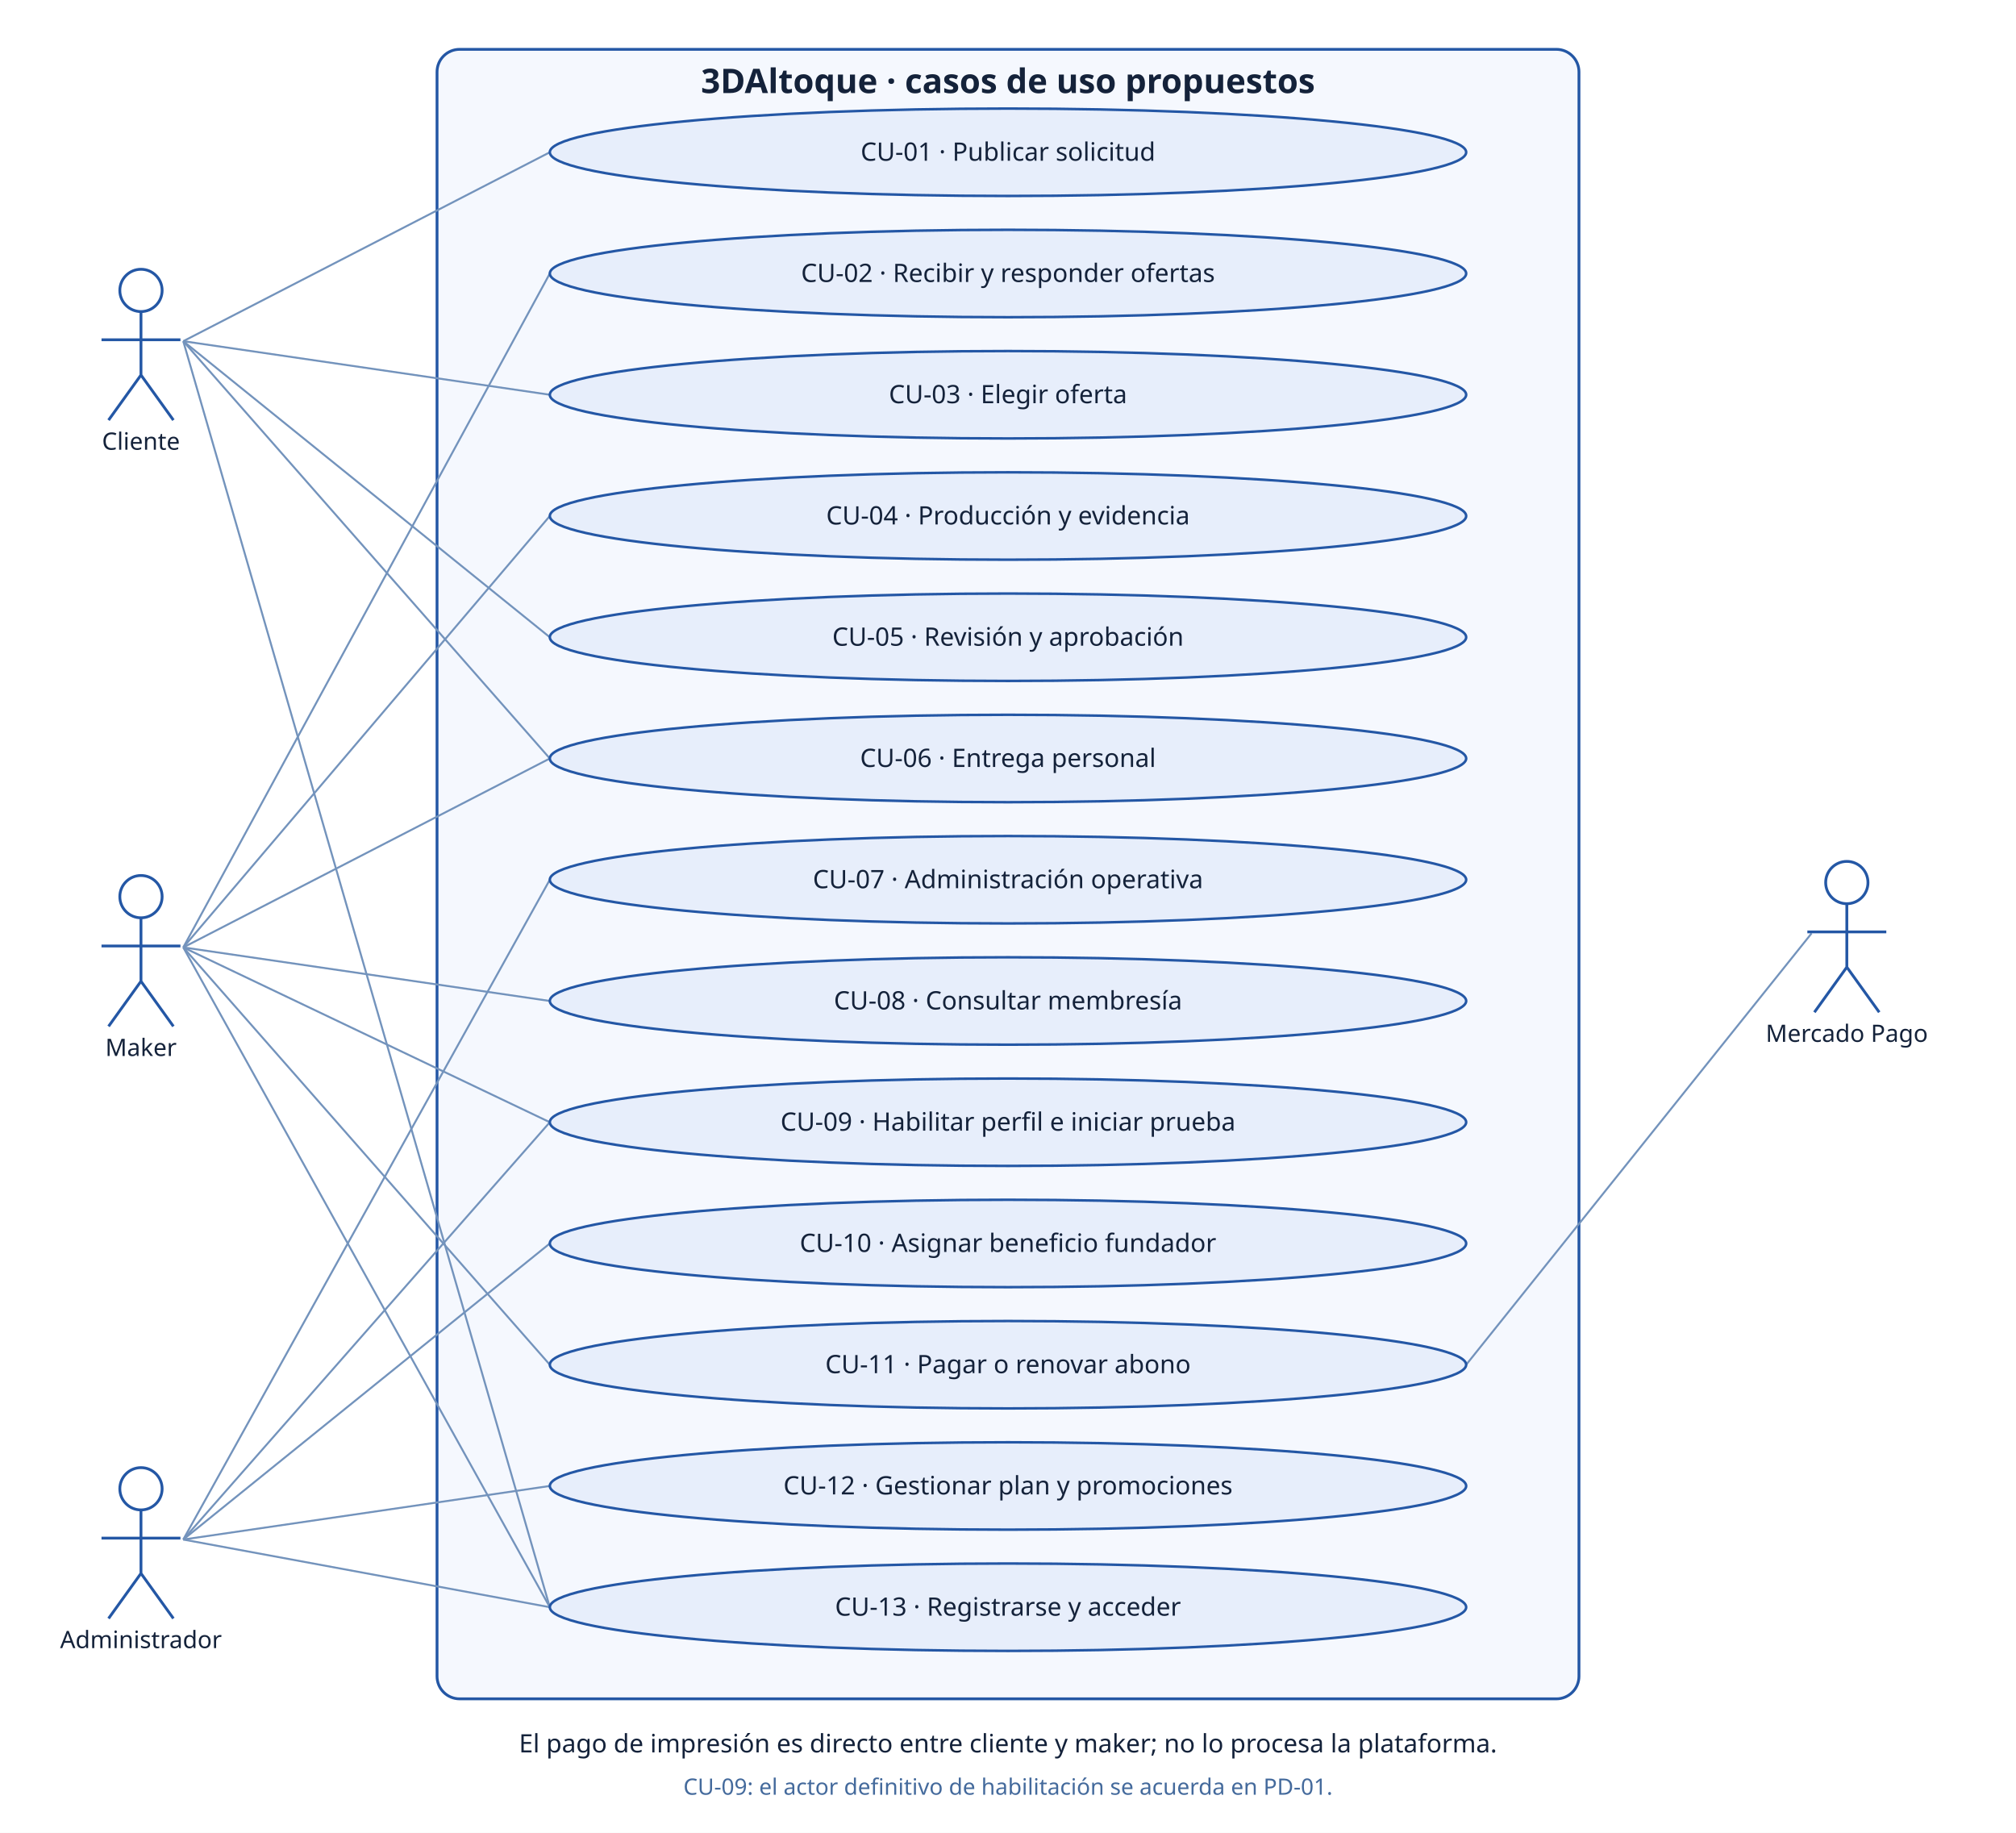
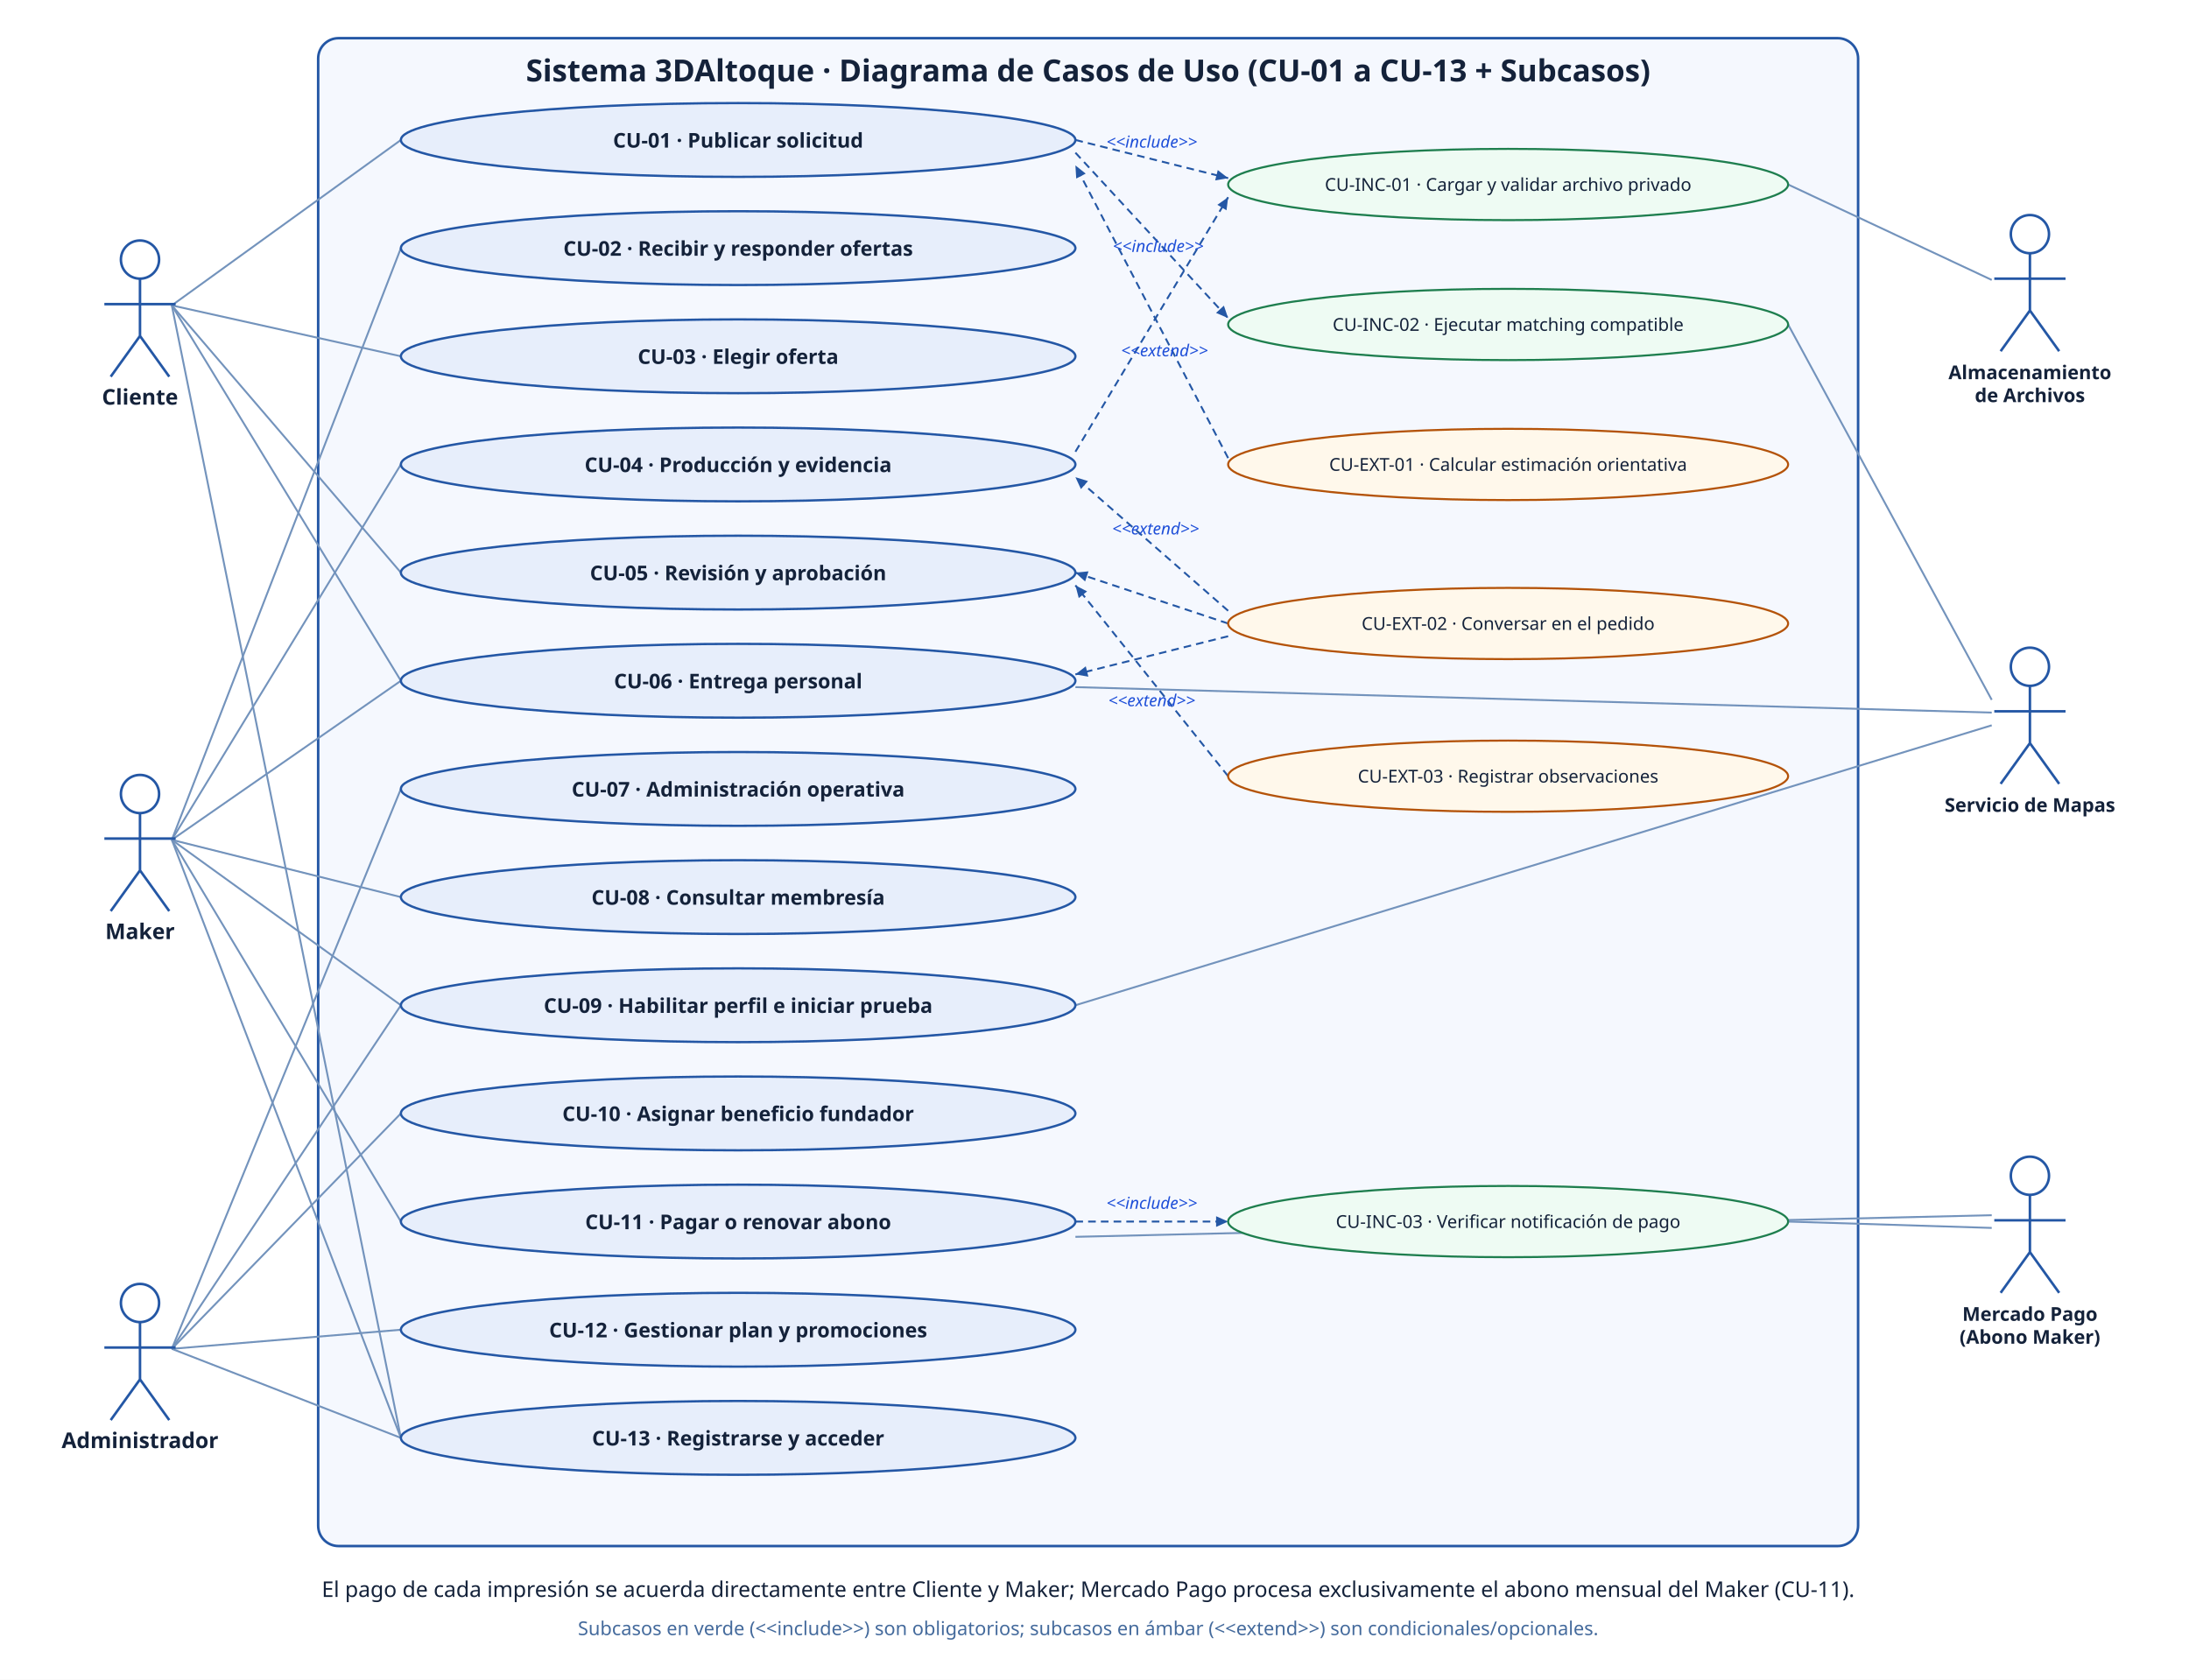
- <svg xmlns="http://www.w3.org/2000/svg" viewBox="0 0 1430 1300" role="img" aria-labelledby="title desc">
-   <rect width="1430" height="1300" fill="#ffffff" />
+ <svg xmlns="http://www.w3.org/2000/svg" viewBox="0 0 1720 1320" role="img" aria-labelledby="title desc">
+   <defs>
+     <marker id="arrow" viewBox="0 0 10 10" refX="9" refY="5" markerWidth="7" markerHeight="7" orient="auto-start-reverse">
+       <path d="M 0 1 L 9 5 L 0 9 z" fill="#2457a5" />
+     </marker>
+   </defs>
+   <rect width="1720" height="1320" fill="#ffffff" />
  <g font-family="Trebuchet MS, sans-serif">
-     <rect x="310" y="35" width="810" height="1170" rx="16" fill="#f5f8fe" stroke="#2457a5" stroke-width="2" />
-     <text x="715" y="66" text-anchor="middle" fill="#14223a" font-size="24" font-weight="bold">3DAltoque · casos de uso propuestos</text>
-     <path d="M130 242 L390 108" stroke="#7393bc" stroke-width="1.4" fill="none" />
-     <path d="M130 672 L390 194" stroke="#7393bc" stroke-width="1.4" fill="none" />
-     <path d="M130 242 L390 280" stroke="#7393bc" stroke-width="1.4" fill="none" />
-     <path d="M130 672 L390 366" stroke="#7393bc" stroke-width="1.4" fill="none" />
-     <path d="M130 242 L390 452" stroke="#7393bc" stroke-width="1.4" fill="none" />
-     <path d="M130 242 L390 538" stroke="#7393bc" stroke-width="1.4" fill="none" />
-     <path d="M130 672 L390 538" stroke="#7393bc" stroke-width="1.4" fill="none" />
-     <path d="M130 1092 L390 624" stroke="#7393bc" stroke-width="1.4" fill="none" />
-     <path d="M130 672 L390 710" stroke="#7393bc" stroke-width="1.4" fill="none" />
-     <path d="M130 672 L390 796" stroke="#7393bc" stroke-width="1.4" fill="none" />
-     <path d="M130 1092 L390 796" stroke="#7393bc" stroke-width="1.4" fill="none" />
-     <path d="M130 1092 L390 882" stroke="#7393bc" stroke-width="1.4" fill="none" />
-     <path d="M130 672 L390 968" stroke="#7393bc" stroke-width="1.4" fill="none" />
-     <path d="M1285 662 L1040 968" stroke="#7393bc" stroke-width="1.4" fill="none" />
-     <path d="M130 1092 L390 1054" stroke="#7393bc" stroke-width="1.4" fill="none" />
-     <path d="M130 242 L390 1140" stroke="#7393bc" stroke-width="1.4" fill="none" />
-     <path d="M130 672 L390 1140" stroke="#7393bc" stroke-width="1.4" fill="none" />
-     <path d="M130 1092 L390 1140" stroke="#7393bc" stroke-width="1.4" fill="none" />
-     <ellipse cx="715" cy="108" rx="325" ry="31" fill="#e7eefb" stroke="#2457a5" stroke-width="1.8" />
-     <text x="715" y="114" text-anchor="middle" fill="#14223a" font-size="18">CU-01 · Publicar solicitud</text>
-     <ellipse cx="715" cy="194" rx="325" ry="31" fill="#e7eefb" stroke="#2457a5" stroke-width="1.8" />
-     <text x="715" y="200" text-anchor="middle" fill="#14223a" font-size="18">CU-02 · Recibir y responder ofertas</text>
-     <ellipse cx="715" cy="280" rx="325" ry="31" fill="#e7eefb" stroke="#2457a5" stroke-width="1.8" />
-     <text x="715" y="286" text-anchor="middle" fill="#14223a" font-size="18">CU-03 · Elegir oferta</text>
-     <ellipse cx="715" cy="366" rx="325" ry="31" fill="#e7eefb" stroke="#2457a5" stroke-width="1.8" />
-     <text x="715" y="372" text-anchor="middle" fill="#14223a" font-size="18">CU-04 · Producción y evidencia</text>
-     <ellipse cx="715" cy="452" rx="325" ry="31" fill="#e7eefb" stroke="#2457a5" stroke-width="1.8" />
-     <text x="715" y="458" text-anchor="middle" fill="#14223a" font-size="18">CU-05 · Revisión y aprobación</text>
-     <ellipse cx="715" cy="538" rx="325" ry="31" fill="#e7eefb" stroke="#2457a5" stroke-width="1.8" />
-     <text x="715" y="544" text-anchor="middle" fill="#14223a" font-size="18">CU-06 · Entrega personal</text>
-     <ellipse cx="715" cy="624" rx="325" ry="31" fill="#e7eefb" stroke="#2457a5" stroke-width="1.8" />
-     <text x="715" y="630" text-anchor="middle" fill="#14223a" font-size="18">CU-07 · Administración operativa</text>
-     <ellipse cx="715" cy="710" rx="325" ry="31" fill="#e7eefb" stroke="#2457a5" stroke-width="1.8" />
-     <text x="715" y="716" text-anchor="middle" fill="#14223a" font-size="18">CU-08 · Consultar membresía</text>
-     <ellipse cx="715" cy="796" rx="325" ry="31" fill="#e7eefb" stroke="#2457a5" stroke-width="1.8" />
-     <text x="715" y="802" text-anchor="middle" fill="#14223a" font-size="18">CU-09 · Habilitar perfil e iniciar prueba</text>
-     <ellipse cx="715" cy="882" rx="325" ry="31" fill="#e7eefb" stroke="#2457a5" stroke-width="1.8" />
-     <text x="715" y="888" text-anchor="middle" fill="#14223a" font-size="18">CU-10 · Asignar beneficio fundador</text>
-     <ellipse cx="715" cy="968" rx="325" ry="31" fill="#e7eefb" stroke="#2457a5" stroke-width="1.8" />
-     <text x="715" y="974" text-anchor="middle" fill="#14223a" font-size="18">CU-11 · Pagar o renovar abono</text>
-     <ellipse cx="715" cy="1054" rx="325" ry="31" fill="#e7eefb" stroke="#2457a5" stroke-width="1.8" />
-     <text x="715" y="1060" text-anchor="middle" fill="#14223a" font-size="18">CU-12 · Gestionar plan y promociones</text>
-     <ellipse cx="715" cy="1140" rx="325" ry="31" fill="#e7eefb" stroke="#2457a5" stroke-width="1.8" />
-     <text x="715" y="1146" text-anchor="middle" fill="#14223a" font-size="18">CU-13 · Registrarse y acceder</text>
+     <rect x="250" y="30" width="1210" height="1185" rx="16" fill="#f5f8fe" stroke="#2457a5" stroke-width="2" />
+     <text x="855" y="64" text-anchor="middle" fill="#14223a" font-size="24" font-weight="bold">Sistema 3DAltoque · Diagrama de Casos de Uso (CU-01 a CU-13 + Subcasos)</text>
+     <g stroke="#7393bc" stroke-width="1.5" fill="none">
+       <path d="M135 240 L315 110" />
+       <path d="M135 240 L315 280" />
+       <path d="M135 240 L315 450" />
+       <path d="M135 240 L315 535" />
+       <path d="M135 240 L315 1130" />
+       <path d="M135 660 L315 195" />
+       <path d="M135 660 L315 365" />
+       <path d="M135 660 L315 535" />
+       <path d="M135 660 L315 705" />
+       <path d="M135 660 L315 790" />
+       <path d="M135 660 L315 960" />
+       <path d="M135 660 L315 1130" />
+       <path d="M135 1060 L315 620" />
+       <path d="M135 1060 L315 790" />
+       <path d="M135 1060 L315 875" />
+       <path d="M135 1060 L315 1045" />
+       <path d="M135 1060 L315 1130" />
+     </g>
+     <g stroke="#2457a5" stroke-width="1.5" stroke-dasharray="6,4" fill="none" marker-end="url(#arrow)">
+       <path d="M845 110 L965 140" />
+       <path d="M845 120 L965 250" />
+       <path d="M965 360 L845 130" />
+       <path d="M845 355 L965 155" />
+       <path d="M965 480 L845 375" />
+       <path d="M965 490 L845 450" />
+       <path d="M965 500 L845 530" />
+       <path d="M965 610 L845 460" />
+       <path d="M845 960 L965 960" />
+     </g>
+     <g fill="#1d4ed8" font-size="13" font-style="italic" text-anchor="middle">
+       <text x="905" y="116">&lt;&lt;include&gt;&gt;</text>
+       <text x="910" y="198">&lt;&lt;include&gt;&gt;</text>
+       <text x="915" y="280">&lt;&lt;extend&gt;&gt;</text>
+       <text x="908" y="420">&lt;&lt;extend&gt;&gt;</text>
+       <text x="905" y="555">&lt;&lt;extend&gt;&gt;</text>
+       <text x="905" y="950">&lt;&lt;include&gt;&gt;</text>
+     </g>
+     <g stroke="#7393bc" stroke-width="1.5" fill="none">
+       <path d="M1405 145 L1565 220" />
+       <path d="M1405 255 L1565 550" />
+       <path d="M845 540 L1565 560" />
+       <path d="M845 790 L1565 570" />
+       <path d="M845 972 L1565 955" />
+       <path d="M1405 960 L1565 965" />
+     </g>
+     <g fill="#e7eefb" stroke="#2457a5" stroke-width="1.8">
+       <ellipse cx="580" cy="110" rx="265" ry="29" />
+       <ellipse cx="580" cy="195" rx="265" ry="29" />
+       <ellipse cx="580" cy="280" rx="265" ry="29" />
+       <ellipse cx="580" cy="365" rx="265" ry="29" />
+       <ellipse cx="580" cy="450" rx="265" ry="29" />
+       <ellipse cx="580" cy="535" rx="265" ry="29" />
+       <ellipse cx="580" cy="620" rx="265" ry="29" />
+       <ellipse cx="580" cy="705" rx="265" ry="29" />
+       <ellipse cx="580" cy="790" rx="265" ry="29" />
+       <ellipse cx="580" cy="875" rx="265" ry="29" />
+       <ellipse cx="580" cy="960" rx="265" ry="29" />
+       <ellipse cx="580" cy="1045" rx="265" ry="29" />
+       <ellipse cx="580" cy="1130" rx="265" ry="29" />
+     </g>
+     <g fill="#14223a" font-size="16" text-anchor="middle" font-weight="bold">
+       <text x="580" y="116">CU-01 · Publicar solicitud</text>
+       <text x="580" y="201">CU-02 · Recibir y responder ofertas</text>
+       <text x="580" y="286">CU-03 · Elegir oferta</text>
+       <text x="580" y="371">CU-04 · Producción y evidencia</text>
+       <text x="580" y="456">CU-05 · Revisión y aprobación</text>
+       <text x="580" y="541">CU-06 · Entrega personal</text>
+       <text x="580" y="626">CU-07 · Administración operativa</text>
+       <text x="580" y="711">CU-08 · Consultar membresía</text>
+       <text x="580" y="796">CU-09 · Habilitar perfil e iniciar prueba</text>
+       <text x="580" y="881">CU-10 · Asignar beneficio fundador</text>
+       <text x="580" y="966">CU-11 · Pagar o renovar abono</text>
+       <text x="580" y="1051">CU-12 · Gestionar plan y promociones</text>
+       <text x="580" y="1136">CU-13 · Registrarse y acceder</text>
+     </g>
+     <g fill="#eefbf3" stroke="#1e7e4e" stroke-width="1.6">
+       <ellipse cx="1185" cy="145" rx="220" ry="28" />
+       <ellipse cx="1185" cy="255" rx="220" ry="28" />
+       <ellipse cx="1185" cy="960" rx="220" ry="28" />
+     </g>
+     <g fill="#fff8eb" stroke="#b45309" stroke-width="1.6">
+       <ellipse cx="1185" cy="365" rx="220" ry="28" />
+       <ellipse cx="1185" cy="490" rx="220" ry="28" />
+       <ellipse cx="1185" cy="610" rx="220" ry="28" />
+     </g>
+     <g fill="#14223a" font-size="14" text-anchor="middle">
+       <text x="1185" y="150">CU-INC-01 · Cargar y validar archivo privado</text>
+       <text x="1185" y="260">CU-INC-02 · Ejecutar matching compatible</text>
+       <text x="1185" y="370">CU-EXT-01 · Calcular estimación orientativa</text>
+       <text x="1185" y="495">CU-EXT-02 · Conversar en el pedido</text>
+       <text x="1185" y="615">CU-EXT-03 · Registrar observaciones</text>
+       <text x="1185" y="965">CU-INC-03 · Verificar notificación de pago</text>
+     </g>
    <g stroke="#2457a5" stroke-width="2" fill="none">
-       <circle cx="100" cy="206" r="15" />
-       <path d="M100 221v45m-28-25h56m-28 25l-23 32m23-32l23 32" />
+       <circle cx="110" cy="204" r="15" />
+       <path d="M110 219v45m-28-25h56m-28 25l-23 32m23-32l23 32" />
+       <circle cx="110" cy="624" r="15" />
+       <path d="M110 639v45m-28-25h56m-28 25l-23 32m23-32l23 32" />
+       <circle cx="110" cy="1024" r="15" />
+       <path d="M110 1039v45m-28-25h56m-28 25l-23 32m23-32l23 32" />
    </g>
-     <text x="100" y="319" text-anchor="middle" fill="#14223a" font-size="17">Cliente</text>
+     <g fill="#14223a" font-size="17" text-anchor="middle" font-weight="bold">
+       <text x="110" y="318">Cliente</text>
+       <text x="110" y="738">Maker</text>
+       <text x="110" y="1138">Administrador</text>
+     </g>
    <g stroke="#2457a5" stroke-width="2" fill="none">
-       <circle cx="100" cy="636" r="15" />
-       <path d="M100 651v45m-28-25h56m-28 25l-23 32m23-32l23 32" />
+       <circle cx="1595" cy="184" r="15" />
+       <path d="M1595 199v45m-28-25h56m-28 25l-23 32m23-32l23 32" />
+       <circle cx="1595" cy="524" r="15" />
+       <path d="M1595 539v45m-28-25h56m-28 25l-23 32m23-32l23 32" />
+       <circle cx="1595" cy="924" r="15" />
+       <path d="M1595 939v45m-28-25h56m-28 25l-23 32m23-32l23 32" />
    </g>
-     <text x="100" y="749" text-anchor="middle" fill="#14223a" font-size="17">Maker</text>
-     <g stroke="#2457a5" stroke-width="2" fill="none">
-       <circle cx="100" cy="1056" r="15" />
-       <path d="M100 1071v45m-28-25h56m-28 25l-23 32m23-32l23 32" />
+     <g fill="#14223a" font-size="15" text-anchor="middle" font-weight="bold">
+       <text x="1595" y="298">Almacenamiento</text>
+       <text x="1595" y="316">de Archivos</text>
+       <text x="1595" y="638">Servicio de Mapas</text>
+       <text x="1595" y="1038">Mercado Pago</text>
+       <text x="1595" y="1056">(Abono Maker)</text>
    </g>
-     <text x="100" y="1169" text-anchor="middle" fill="#14223a" font-size="17">Administrador</text>
-     <g stroke="#2457a5" stroke-width="2" fill="none">
-       <circle cx="1310" cy="626" r="15" />
-       <path d="M1310 641v45m-28-25h56m-28 25l-23 32m23-32l23 32" />
-     </g>
-     <text x="1310" y="739" text-anchor="middle" fill="#14223a" font-size="17">Mercado Pago</text>
-     <text x="715" y="1243" text-anchor="middle" fill="#14223a" font-size="18">El pago de impresión es directo entre cliente y maker; no lo procesa la plataforma.</text>
-     <text x="715" y="1273" text-anchor="middle" fill="#446a9c" font-size="16">CU-09: el actor definitivo de habilitación se acuerda en PD-01.</text>
+     <text x="855" y="1255" text-anchor="middle" fill="#14223a" font-size="17">El pago de cada impresión se acuerda directamente entre Cliente y Maker; Mercado Pago procesa exclusivamente el abono mensual del Maker (CU-11).</text>
+     <text x="855" y="1285" text-anchor="middle" fill="#446a9c" font-size="15">Subcasos en verde (&lt;&lt;include&gt;&gt;) son obligatorios; subcasos en ámbar (&lt;&lt;extend&gt;&gt;) son condicionales/opcionales.</text>
  </g>
</svg>
